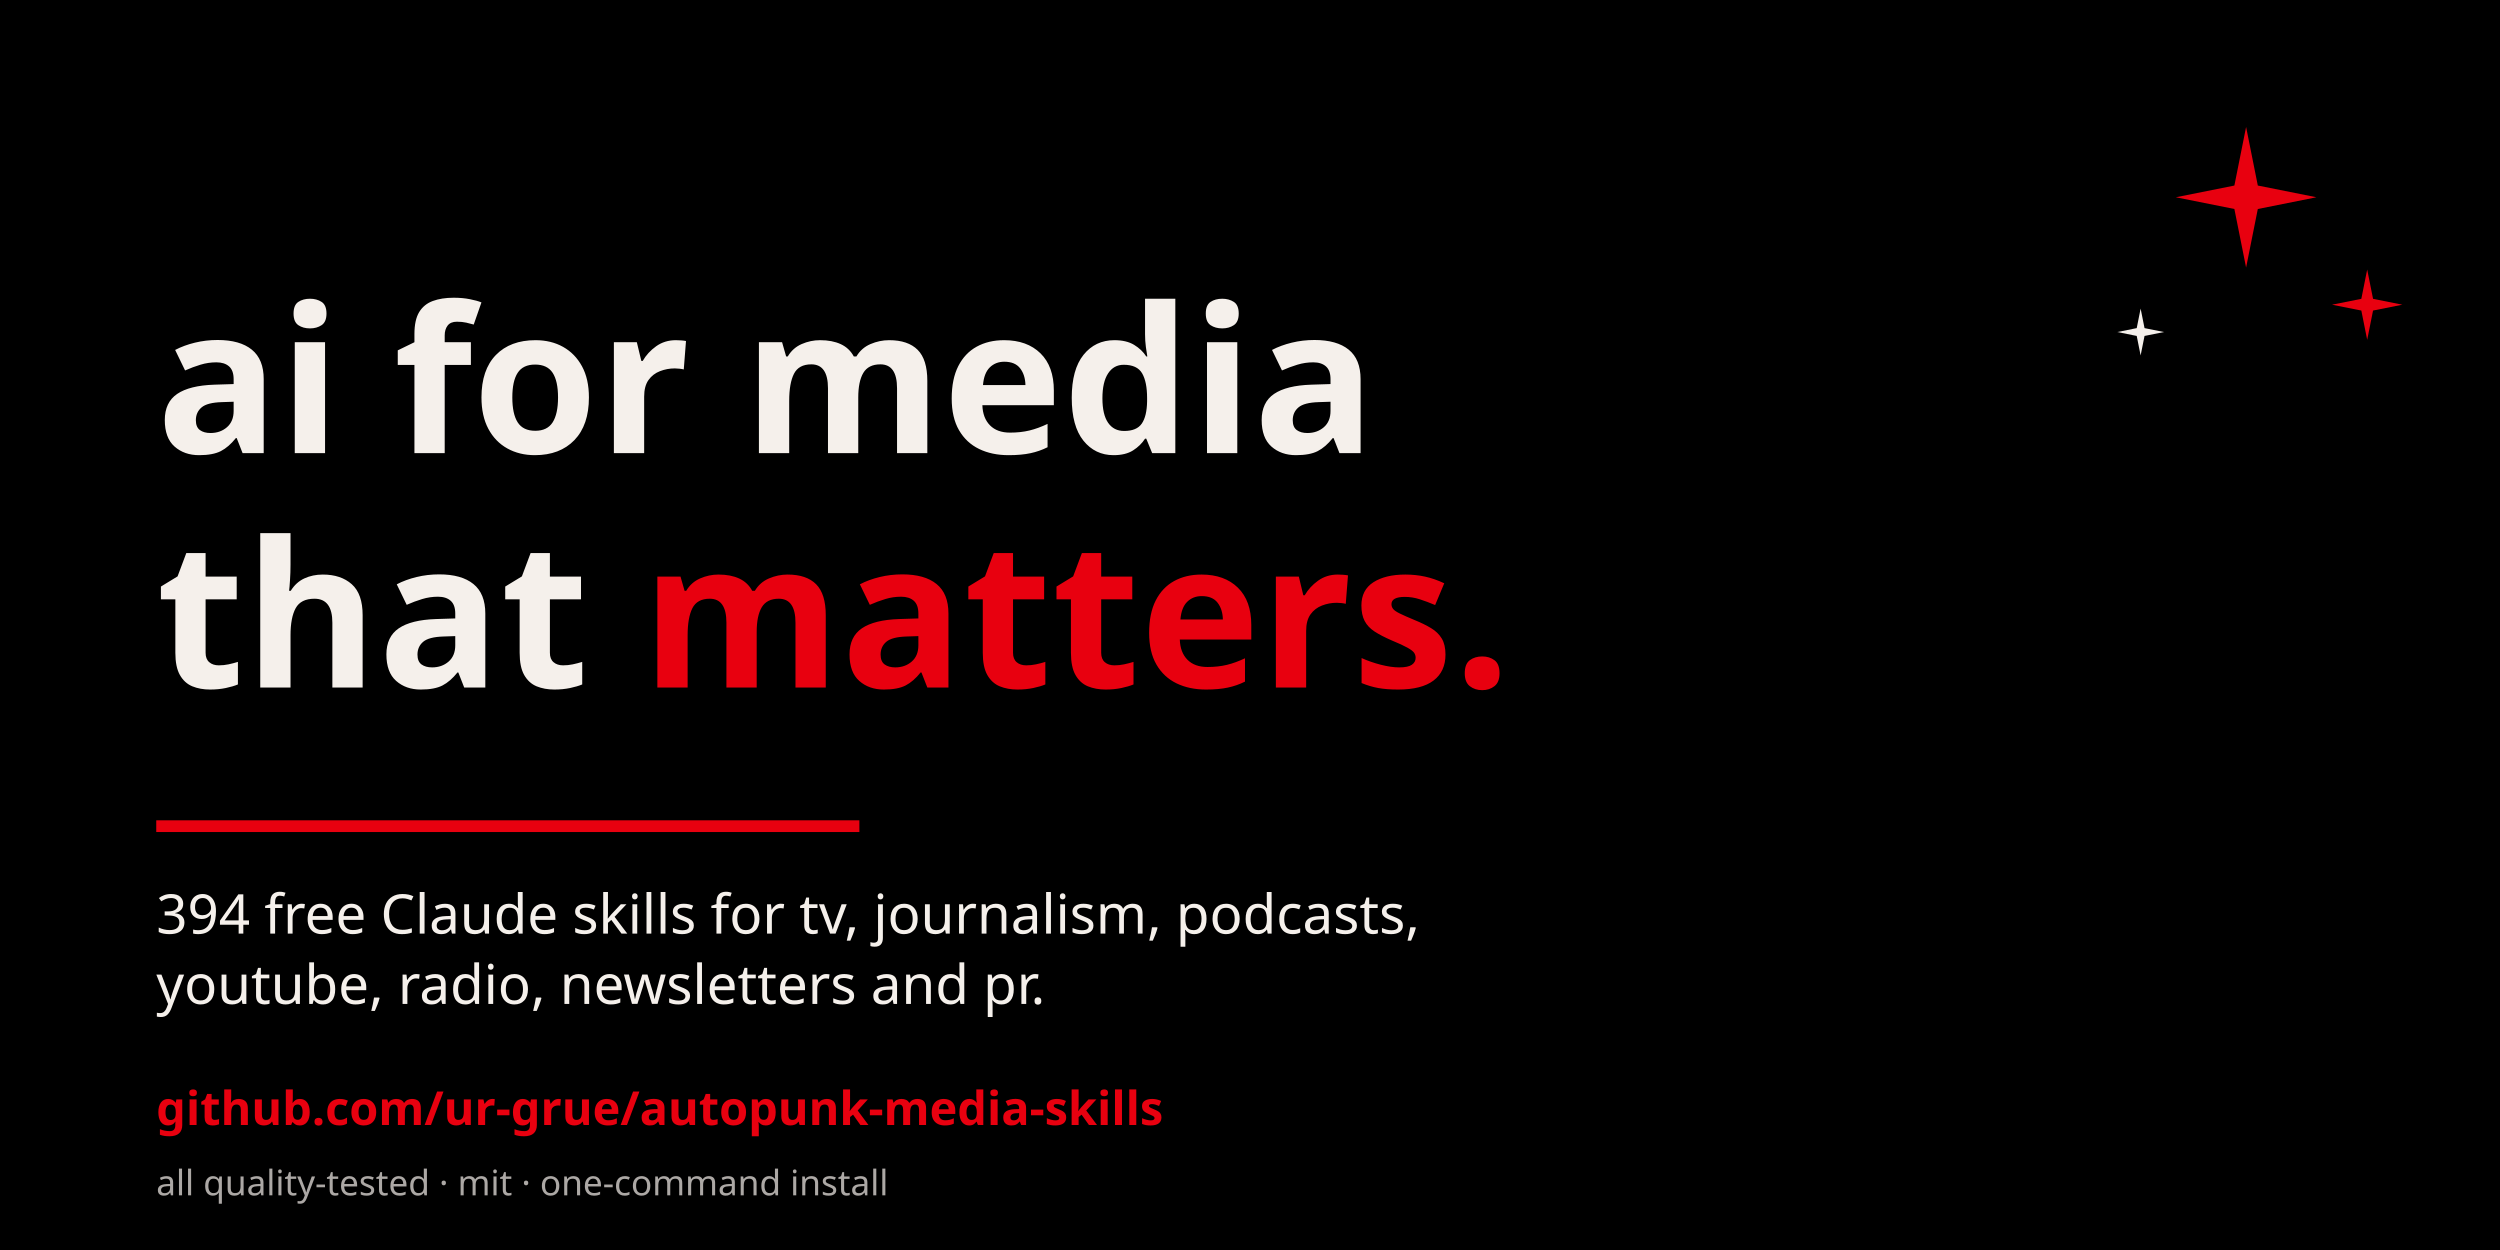
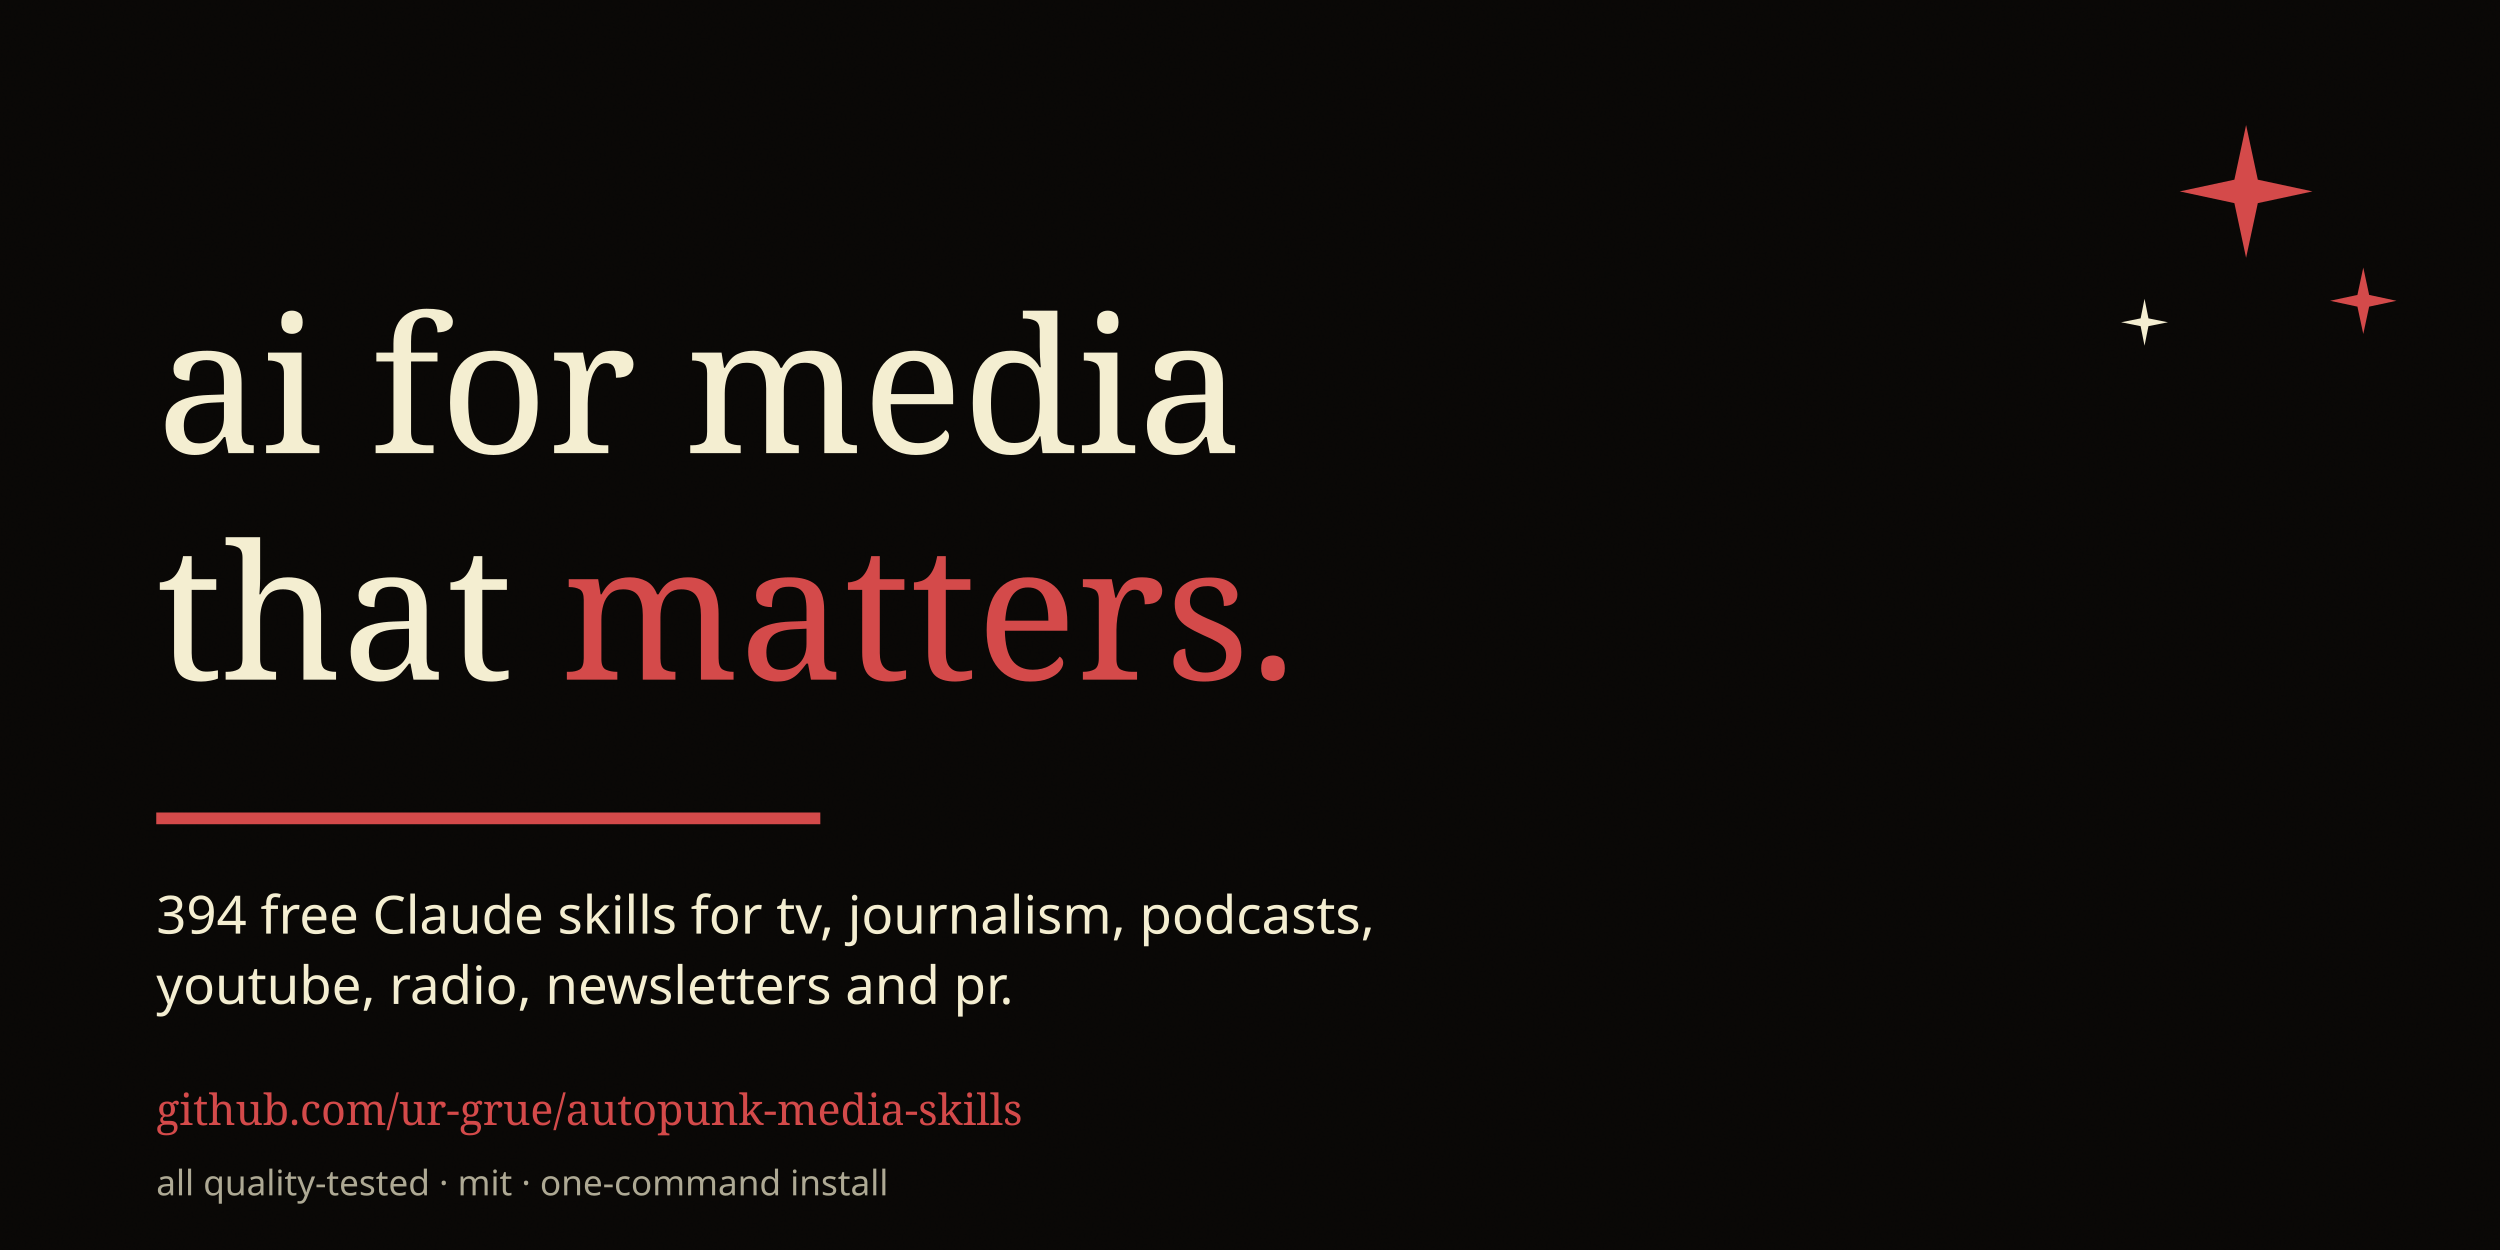
<svg xmlns="http://www.w3.org/2000/svg" width="1280" height="640" viewBox="0 0 1280 640">
  <defs>
    <filter id="grain">
      <feTurbulence type="fractalNoise" baseFrequency="0.9" numOctaves="2" stitchTiles="stitch" result="n" />
-       <feColorMatrix in="n" type="matrix" values="0 0 0 0 0  0 0 0 0 0  0 0 0 0 0  0 0 0 0.08 0" />
+       <feColorMatrix in="n" type="matrix" values="0 0 0 0 0  0 0 0 0 0  0 0 0 0 0  0 0 0 0.09 0" />
    </filter>
    <style>
-       .display { font-family: 'Fredoka One','Fredoka','Baloo 2',sans-serif; font-weight:700; }
-       .body { font-family: 'DM Sans','Outfit',sans-serif; }
+       .display { font-family: 'Caprasimo', serif; font-weight: 400; }
+       .body { font-family: 'DM Sans', sans-serif; }
    </style>
  </defs>
-   <rect width="1280" height="640" fill="#000000" />
+   <rect width="1280" height="640" fill="#0A0806" />
  <rect width="1280" height="640" filter="url(#grain)" />
-   <g fill="#E8000F">
-     <path d="M1150 65 L1156 95 L1186 101 L1156 107 L1150 137 L1144 107 L1114 101 L1144 95 Z" />
-     <path d="M1212 138 L1215 153 L1230 156 L1215 159 L1212 174 L1209 159 L1194 156 L1209 153 Z" />
+   <g fill="#D44A4A">
+     <path d="M1150 64 L1156 92 L1184 98 L1156 104 L1150 132 L1144 104 L1116 98 L1144 92 Z" />
+     <path d="M1210 137 L1213 151 L1227 154 L1213 157 L1210 171 L1207 157 L1193 154 L1207 151 Z" />
  </g>
-   <path d="M1096 158 L1098 168 L1108 170 L1098 172 L1096 182 L1094 172 L1084 170 L1094 168 Z" fill="#F5F0EB" />
-   <text x="80" y="232" class="display" font-size="104" fill="#F5F0EB">ai for media</text>
-   <text x="80" y="352" class="display" font-size="104" fill="#F5F0EB">that <tspan fill="#E8000F">matters.</tspan>
+   <path d="M1098 153 L1100 163 L1110 165 L1100 167 L1098 177 L1096 167 L1086 165 L1096 163 Z" fill="#F4EED1" />
+   <text x="80" y="232" class="display" font-size="96" fill="#F4EED1">ai for media</text>
+   <text x="80" y="348" class="display" font-size="96" fill="#F4EED1">that <tspan fill="#D44A4A">matters.</tspan>
  </text>
-   <rect x="80" y="420" width="360" height="6" fill="#E8000F" />
-   <text x="80" y="478" class="body" font-size="28" fill="#F5F0EB">394 free Claude skills for tv, journalism, podcasts,</text>
-   <text x="80" y="514" class="body" font-size="28" fill="#F5F0EB">youtube, radio, newsletters and pr.</text>
-   <text x="80" y="576" class="display" font-size="24" fill="#E8000F">github.com/ur-grue/autopunk-media-skills</text>
-   <text x="80" y="612" class="body" font-size="18" fill="#F5F0EB" fill-opacity="0.7">all quality-tested  ·  mit  ·  one-command install</text>
+   <rect x="80" y="416" width="340" height="6" fill="#D44A4A" />
+   <text x="80" y="478" class="body" font-size="27" fill="#F4EED1">394 free Claude skills for tv, journalism, podcasts,</text>
+   <text x="80" y="514" class="body" font-size="27" fill="#F4EED1">youtube, radio, newsletters and pr.</text>
+   <text x="80" y="576" class="display" font-size="22" fill="#D44A4A">github.com/ur-grue/autopunk-media-skills</text>
+   <text x="80" y="612" class="body" font-size="18" fill="#F4EED1" fill-opacity="0.7">all quality-tested  ·  mit  ·  one-command install</text>
</svg>
